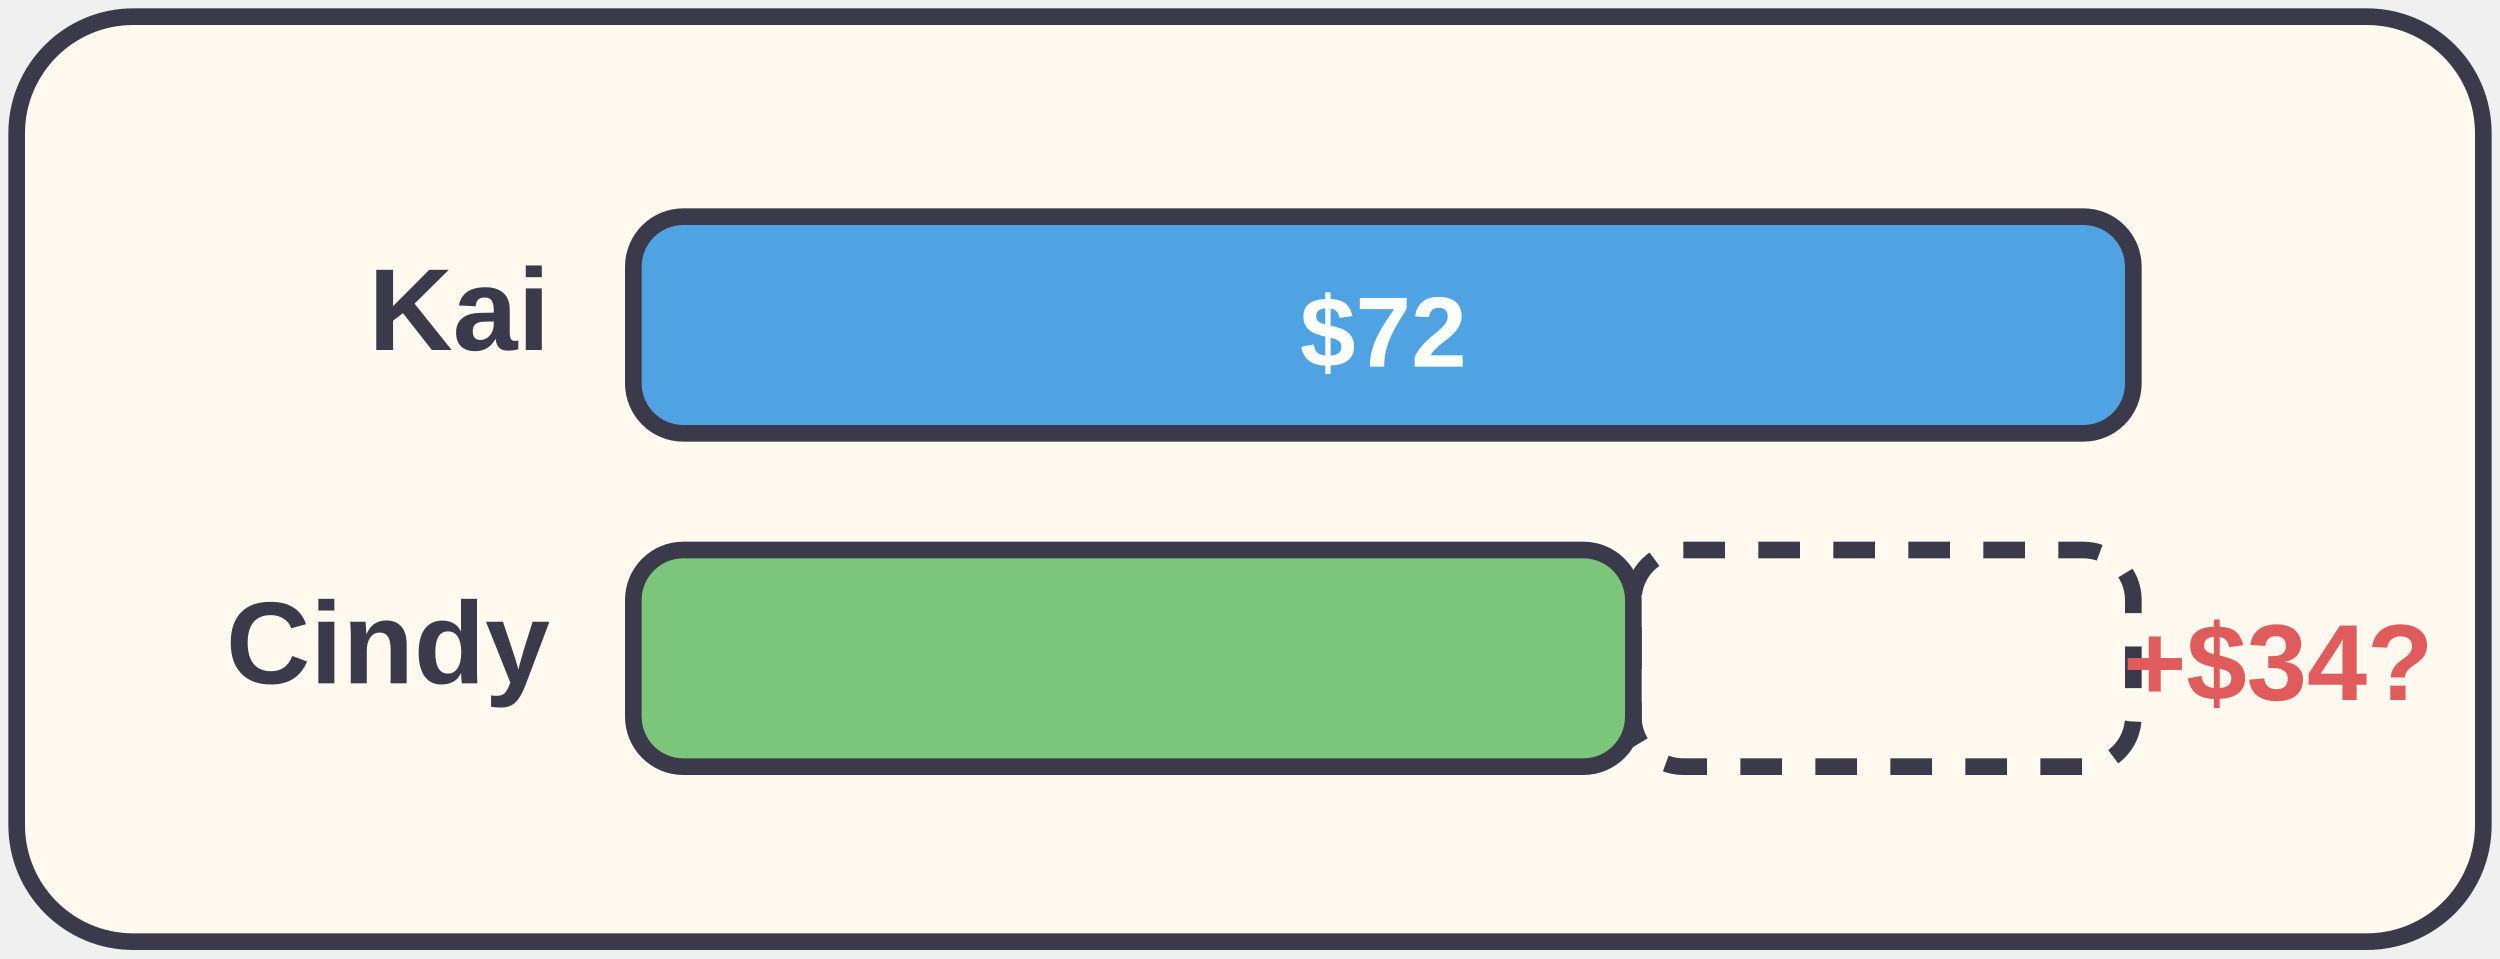
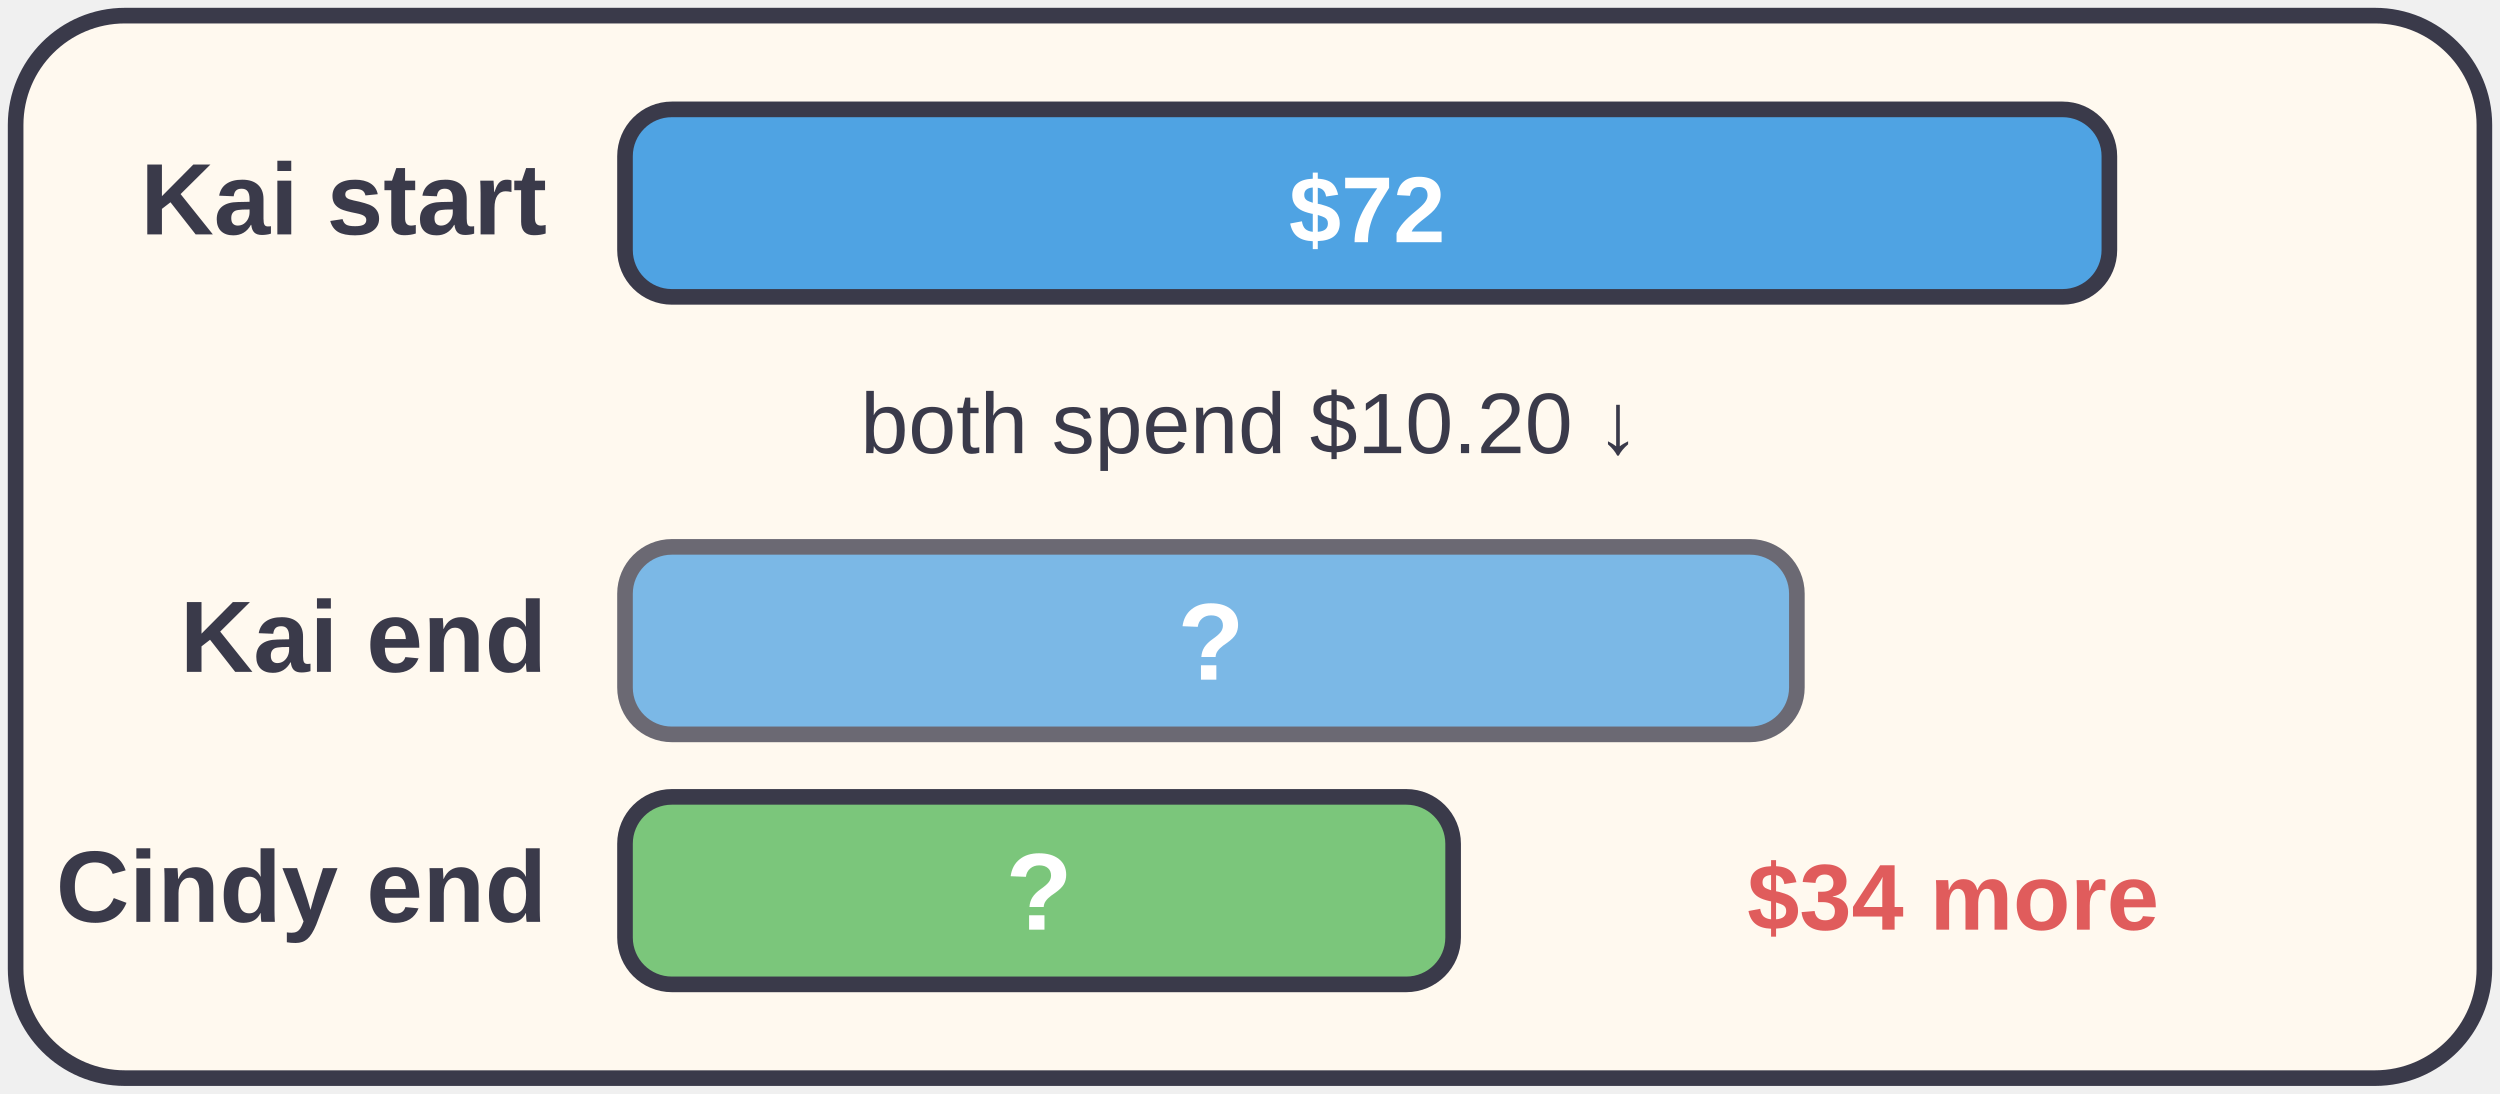
- <svg xmlns="http://www.w3.org/2000/svg" width="300" height="115" viewBox="0 0 300 115">
-   <rect x="2" y="2" width="296" height="111" rx="14" fill="#FFF9EF" stroke="#3A3A4A" stroke-width="2" />
-   <text x="66" y="42" text-anchor="end" font-family="Comic Sans MS, Arial" font-size="14" font-weight="bold" fill="#3A3A4A">Kai</text>
-   <rect x="76" y="26" width="180" height="26" rx="6" fill="#4FA3E3" stroke="#3A3A4A" stroke-width="2" />
-   <text x="166" y="44" text-anchor="middle" font-family="Arial" font-size="12" font-weight="bold" fill="#fff">$72</text>
-   <text x="66" y="82" text-anchor="end" font-family="Comic Sans MS, Arial" font-size="14" font-weight="bold" fill="#3A3A4A">Cindy</text>
-   <rect x="76" y="66" width="120" height="26" rx="6" fill="#7BC67B" stroke="#3A3A4A" stroke-width="2" />
-   <rect x="196" y="66" width="60" height="26" rx="6" fill="none" stroke="#3A3A4A" stroke-width="2" stroke-dasharray="5,4" />
-   <text x="292" y="84" text-anchor="end" font-family="Comic Sans MS, Arial" font-size="13" font-weight="bold" fill="#E05C5C">+$34?</text>
+ <svg xmlns="http://www.w3.org/2000/svg" width="320" height="140" viewBox="0 0 320 140">
+   <rect x="2" y="2" width="316" height="136" rx="14" fill="#FFF9EF" stroke="#3A3A4A" stroke-width="2" />
+   <text x="70" y="30" text-anchor="end" font-family="Comic Sans MS, Arial" font-size="13" font-weight="bold" fill="#3A3A4A">Kai start</text>
+   <rect x="80" y="14" width="190" height="24" rx="6" fill="#4FA3E3" stroke="#3A3A4A" stroke-width="2" />
+   <text x="175" y="31" text-anchor="middle" font-family="Arial" font-size="12" font-weight="bold" fill="#fff">$72</text>
+   <text x="160" y="58" text-anchor="middle" font-family="Arial" font-size="11" fill="#3A3A4A">both spend $10.20 ↓</text>
+   <text x="70" y="86" text-anchor="end" font-family="Comic Sans MS, Arial" font-size="13" font-weight="bold" fill="#3A3A4A">Kai end</text>
+   <rect x="80" y="70" width="150" height="24" rx="6" fill="#4FA3E3" stroke="#3A3A4A" stroke-width="2" opacity="0.75" />
+   <text x="155" y="87" text-anchor="middle" font-family="Comic Sans MS, Arial" font-size="14" font-weight="bold" fill="#fff">?</text>
+   <text x="70" y="118" text-anchor="end" font-family="Comic Sans MS, Arial" font-size="13" font-weight="bold" fill="#3A3A4A">Cindy end</text>
+   <rect x="80" y="102" width="106" height="24" rx="6" fill="#7BC67B" stroke="#3A3A4A" stroke-width="2" />
+   <text x="133" y="119" text-anchor="middle" font-family="Comic Sans MS, Arial" font-size="14" font-weight="bold" fill="#fff">?</text>
+   <text x="250" y="119" text-anchor="middle" font-family="Comic Sans MS, Arial" font-size="12" font-weight="bold" fill="#E05C5C">$34 more</text>
</svg>
